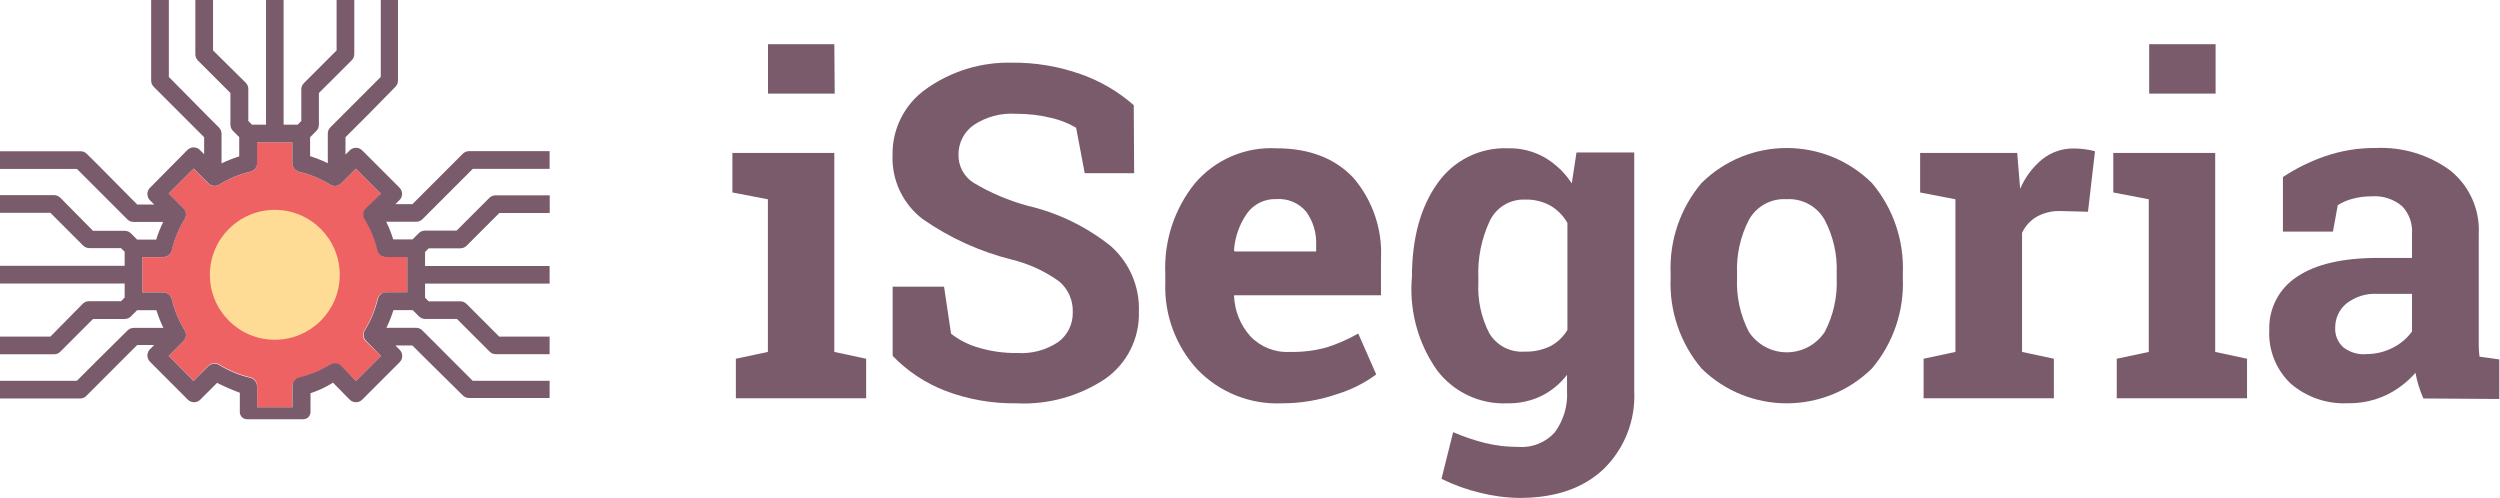
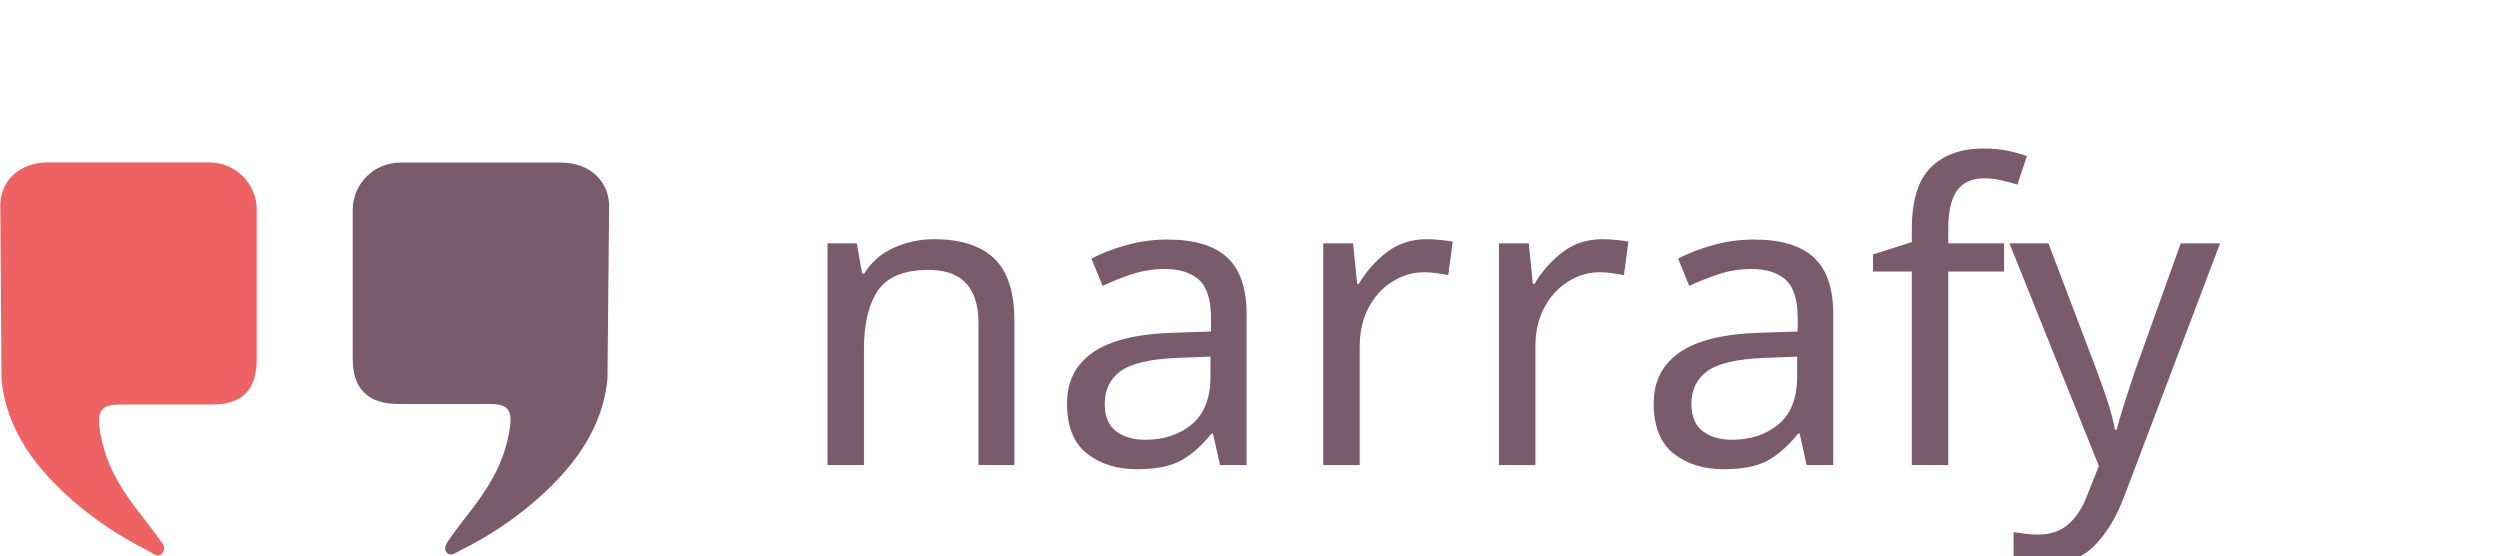
- <svg xmlns="http://www.w3.org/2000/svg" viewBox="0 0 252.9 50.37">
+ <svg xmlns="http://www.w3.org/2000/svg" viewBox="0 0 217.54 48.31">
  <defs>
-     <style>.cls-1{fill:#ef6263;}.cls-2{fill:#7a5b6b;}.cls-3{fill:#ffdc95;}</style>
+     <style>.cls-1{fill:#ef6263;}.cls-2,.cls-3{fill:#7a5b6b;}.cls-3{font-size:36px;font-family:ArialRoundedMTBold, Arial Rounded MT Bold;}.cls-4{letter-spacing:-0.01em;}.cls-5{letter-spacing:-0.02em;}</style>
  </defs>
  <g id="Layer_2" data-name="Layer 2">
    <g id="Layer_1-2" data-name="Layer 1">
-       <path class="cls-1" d="M38.22,25.33a10.68,10.68,0,0,0-1.3-3.14.89.89,0,0,1,.13-1.1l1.49-1.49L36,17.06l-1.49,1.49a.89.89,0,0,1-1.1.13,10.64,10.64,0,0,0-3.14-1.3.89.89,0,0,1-.69-.87V14.4H26v2.11a.89.89,0,0,1-.69.87,10.63,10.63,0,0,0-3.14,1.3.89.89,0,0,1-1.1-.13l-1.49-1.49-2.53,2.53,1.49,1.49a.89.89,0,0,1,.13,1.1,10.68,10.68,0,0,0-1.3,3.14.89.89,0,0,1-.87.69H14.4v3.57h2.11a.89.89,0,0,1,.87.69,10.68,10.68,0,0,0,1.3,3.14.89.89,0,0,1-.13,1.1L17.06,36l2.53,2.53L21.08,37a.89.89,0,0,1,1.1-.13,10.64,10.64,0,0,0,3.14,1.3.89.89,0,0,1,.69.87V41.2h3.57V39.09a.89.89,0,0,1,.69-.87,10.63,10.63,0,0,0,3.14-1.3.89.89,0,0,1,1.1.13L36,38.54,38.54,36,37,34.52a.89.89,0,0,1-.13-1.1,10.68,10.68,0,0,0,1.3-3.14.89.89,0,0,1,.87-.69H41.2V26H39.09A.89.89,0,0,1,38.22,25.33Z" />
-       <path class="cls-2" d="M42.73,22.18l.19-.19,4.91-4.91H55.6V15.29H47.45a.89.89,0,0,0-.63.26l-3.91,3.91-1.19,1.19H40l.43-.43a.86.86,0,0,0,.15-.2A.9.9,0,0,0,40.43,19l-3.79-3.79a.89.89,0,0,0-1.26,0l-.43.43V13.88l2.25-2.25L40,8.78a.89.89,0,0,0,.26-.63V0H38.52V7.78l-3.85,3.85-1.25,1.25a.89.89,0,0,0-.26.63v3a12.52,12.52,0,0,0-1.79-.71V13.88l.63-.63a.89.89,0,0,0,.26-.63V9.41L35.58,6.1a.89.89,0,0,0,.26-.63V0H34.05V5.1L30.74,8.41a.89.89,0,0,0-.26.63v3.2l-.37.37H28.69V0H26.91V12.61H25.49l-.37-.37V9a.89.89,0,0,0-.26-.63L21.55,5.1V0H19.76V5.47A.89.89,0,0,0,20,6.1l3.31,3.31v3.2a.89.89,0,0,0,.26.63l.63.63v1.95a12.43,12.43,0,0,0-1.79.71v-3a.89.89,0,0,0-.26-.63l-1.25-1.25L17.08,7.78V0H15.29V8.15a.89.89,0,0,0,.26.63l2.85,2.85,2.25,2.25V15.6l-.43-.43a.89.89,0,0,0-1.26,0L15.17,19a.86.86,0,0,0-.15.2.9.9,0,0,0,.15,1.06l.43.43H13.88L9.95,16.72,8.78,15.56a.89.89,0,0,0-.63-.26H0v1.79H7.78l2.17,2.17,2.93,2.93a.89.89,0,0,0,.63.26h3a12.52,12.52,0,0,0-.71,1.79H13.88l-.63-.63a.89.89,0,0,0-.63-.26H9.41L6.1,20a.89.89,0,0,0-.63-.26H0v1.79H5.1l3.31,3.31a.89.89,0,0,0,.63.26h3.2l.37.37v1.42H0v1.79H12.61v1.42l-.37.37H9a.89.89,0,0,0-.63.26L5.1,34.05H0v1.79H5.47a.89.89,0,0,0,.63-.26l3.31-3.31h3.2a.89.89,0,0,0,.63-.26l.63-.63h1.95a12.53,12.53,0,0,0,.71,1.79h-3a.89.89,0,0,0-.63.26L9.95,36.35,7.78,38.52H0v1.79H8.15A.89.89,0,0,0,8.78,40l1.17-1.17,3.93-3.93H15.6l-.43.43a.86.86,0,0,0-.15.2.9.9,0,0,0,.15,1.06L19,40.43a.89.89,0,0,0,1.26,0l.43-.43,1.27-1.27a21.74,21.74,0,0,0,2.3,1v1.95a.73.73,0,0,0,.73.73h5.69a.73.73,0,0,0,.73-.73V39.78a10.61,10.61,0,0,0,2.28-1.07L34.95,40l.43.43a.89.89,0,0,0,1.26,0l3.79-3.79a.86.86,0,0,0,.15-.2.9.9,0,0,0-.15-1.06L40,34.95h1.72l1.19,1.19L46.82,40a.89.89,0,0,0,.63.26H55.6V38.52H47.82l-4.91-4.91-.19-.19a.89.89,0,0,0-.63-.26h-3a12.53,12.53,0,0,0,.71-1.79h1.95l.63.63a.89.89,0,0,0,.56.26h3.28l3.31,3.31a.89.89,0,0,0,.63.26H55.6V34.05H50.5l-3.31-3.31a.89.89,0,0,0-.63-.26h-3.2L43,30.11V28.69H55.6V26.91H43V25.49l.37-.37h3.2a.89.89,0,0,0,.63-.26l3.31-3.31h5.1V19.76H50.13a.89.89,0,0,0-.63.26l-3.31,3.31H42.92a.89.89,0,0,0-.56.26l-.63.63H39.78a12.52,12.52,0,0,0-.71-1.79h3A.89.89,0,0,0,42.73,22.18ZM39.09,26H41.2v3.57H39.09a.89.89,0,0,0-.87.69,10.69,10.69,0,0,1-1.3,3.14.89.89,0,0,0,.13,1.1L38.54,36,36,38.54,34.52,37a.89.89,0,0,0-1.1-.13,10.62,10.62,0,0,1-3.14,1.3.89.89,0,0,0-.69.87V41.2H26V39.09a.89.89,0,0,0-.69-.87,10.63,10.63,0,0,1-3.14-1.3.89.89,0,0,0-1.1.13l-1.49,1.49L17.06,36l1.49-1.49a.89.89,0,0,0,.13-1.1,10.68,10.68,0,0,1-1.3-3.14.89.89,0,0,0-.87-.69H14.4V26h2.11a.89.89,0,0,0,.87-.69,10.68,10.68,0,0,1,1.3-3.14.89.89,0,0,0-.13-1.1l-1.49-1.49,2.53-2.53,1.49,1.49a.89.89,0,0,0,1.1.13,10.62,10.62,0,0,1,3.14-1.3.89.89,0,0,0,.69-.87V14.4h3.57v2.11a.89.89,0,0,0,.69.87,10.63,10.63,0,0,1,3.14,1.3.89.89,0,0,0,1.1-.13L36,17.06l2.53,2.53L37,21.08a.89.89,0,0,0-.13,1.1,10.68,10.68,0,0,1,1.3,3.14A.89.89,0,0,0,39.09,26Z" />
-       <path class="cls-2" d="M74.44,36.29l3.24-.69V20.16l-3.59-.69v-4H84.4V35.6l3.22.69v4H74.44Zm10-26.82H77.69v-5H84.4Z" />
-       <path class="cls-2" d="M114.73,17.52h-5l-.87-4.6a8.9,8.9,0,0,0-2.55-1,14.85,14.85,0,0,0-3.57-.41,6.86,6.86,0,0,0-4.27,1.16,3.62,3.62,0,0,0-1.51,3A3.28,3.28,0,0,0,98.5,18.5a21.79,21.79,0,0,0,5.44,2.31,21.22,21.22,0,0,1,8.41,4.07,8.44,8.44,0,0,1,2.86,6.65,8,8,0,0,1-3.4,6.79,14.87,14.87,0,0,1-9,2.48,19.46,19.46,0,0,1-7.19-1.27A14.81,14.81,0,0,1,90.3,36V29h5.2l.71,4.76A8.14,8.14,0,0,0,99,35.17a13,13,0,0,0,3.88.54,6.7,6.7,0,0,0,4.2-1.13,3.63,3.63,0,0,0,1.44-3,3.89,3.89,0,0,0-1.37-3.11,13.85,13.85,0,0,0-4.8-2.21,27.31,27.31,0,0,1-9-4.09,7.76,7.76,0,0,1-3.06-6.49A8,8,0,0,1,93.68,9a14.38,14.38,0,0,1,8.67-2.66,20.17,20.17,0,0,1,7,1.17,16.25,16.25,0,0,1,5.34,3.13Z" />
-       <path class="cls-2" d="M129.7,40.8a11.21,11.21,0,0,1-8.6-3.45,12.34,12.34,0,0,1-3.22-8.76v-.92a13.62,13.62,0,0,1,3-9.13A10.12,10.12,0,0,1,129.1,15q5,0,7.82,3a11.68,11.68,0,0,1,2.78,8.21v3.66H124.84l0,.14a6.5,6.5,0,0,0,1.64,4,5.13,5.13,0,0,0,4,1.59,12.92,12.92,0,0,0,3.7-.45,17,17,0,0,0,3.22-1.41l1.82,4.14a13.22,13.22,0,0,1-4,2A17,17,0,0,1,129.7,40.8Zm-.6-20.66a3.5,3.5,0,0,0-2.94,1.43,7.43,7.43,0,0,0-1.33,3.75l.07.12h8.24v-.6a5.39,5.39,0,0,0-1-3.42A3.61,3.61,0,0,0,129.1,20.14Z" />
-       <path class="cls-2" d="M142.83,28.08q0-5.89,2.56-9.5A8.31,8.31,0,0,1,152.58,15a7.14,7.14,0,0,1,3.68.93A8.22,8.22,0,0,1,159,18.55l.48-3.13h5.84V39.58a10.31,10.31,0,0,1-3.09,7.86q-3.09,2.93-8.5,2.93a16.87,16.87,0,0,1-4-.52,18.59,18.59,0,0,1-3.91-1.41L147,43.72a21.27,21.27,0,0,0,3.22,1.09,14,14,0,0,0,3.4.4,4.47,4.47,0,0,0,3.68-1.5,6.41,6.41,0,0,0,1.22-4.16V37.92a7.51,7.51,0,0,1-2.6,2.14,7.66,7.66,0,0,1-3.43.74,8.47,8.47,0,0,1-7.14-3.37,14.26,14.26,0,0,1-2.56-8.87Zm6.72.48a10.14,10.14,0,0,0,1.1,5.14,3.84,3.84,0,0,0,3.59,1.87,5.54,5.54,0,0,0,2.61-.56,4.31,4.31,0,0,0,1.71-1.64V22.56a4.63,4.63,0,0,0-1.71-1.75,5,5,0,0,0-2.56-.62,3.79,3.79,0,0,0-3.6,2.19,12.35,12.35,0,0,0-1.14,5.7Z" />
-       <path class="cls-2" d="M169,27.64a13.33,13.33,0,0,1,3.12-9.12,12.26,12.26,0,0,1,17.25,0,13.32,13.32,0,0,1,3.12,9.13v.48a13.31,13.31,0,0,1-3.12,9.14,12.3,12.3,0,0,1-17.25,0A13.31,13.31,0,0,1,169,28.12Zm6.72.48a10.83,10.83,0,0,0,1.2,5.46,4.6,4.6,0,0,0,7.67,0,10.76,10.76,0,0,0,1.21-5.45v-.48a10.65,10.65,0,0,0-1.22-5.41,4.12,4.12,0,0,0-3.84-2.09,4.07,4.07,0,0,0-3.82,2.09,10.81,10.81,0,0,0-1.2,5.41Z" />
-       <path class="cls-2" d="M194.59,36.29l3.22-.69V20.16l-3.57-.69v-4h9.82l.3,3.63a7.83,7.83,0,0,1,2.25-3,5,5,0,0,1,3.2-1.08,8.22,8.22,0,0,1,1.12.08,6.84,6.84,0,0,1,1,.2l-.71,6.12-2.76-.07a4.7,4.7,0,0,0-2.44.58,3.72,3.72,0,0,0-1.47,1.63V35.6l3.22.69v4H194.59Z" />
-       <path class="cls-2" d="M214.13,36.29l3.24-.69V20.16l-3.59-.69v-4h10.31V35.6l3.22.69v4H214.13Zm10-26.82h-6.72v-5h6.72Z" />
-       <path class="cls-2" d="M245.15,40.31a12.15,12.15,0,0,1-.48-1.28,10.07,10.07,0,0,1-.32-1.32,9.24,9.24,0,0,1-2.91,2.23,8.7,8.7,0,0,1-3.92.85,8.22,8.22,0,0,1-5.81-2,7,7,0,0,1-2.15-5.42A6.16,6.16,0,0,1,232.36,28q2.81-1.91,8.24-1.91H244V23.64a3.67,3.67,0,0,0-1-2.78,4.27,4.27,0,0,0-3.06-1,7.25,7.25,0,0,0-2,.26,5.36,5.36,0,0,0-1.45.63L236,23.43h-5.06l0-5.52a18.85,18.85,0,0,1,4.22-2.09,15.31,15.31,0,0,1,5.19-.85,11.81,11.81,0,0,1,7.51,2.27,7.72,7.72,0,0,1,2.89,6.45V34q0,.58,0,1.08a7.69,7.69,0,0,0,.08,1l2,.28v4Zm-5.82-4.49a5.82,5.82,0,0,0,2.76-.66A5.33,5.33,0,0,0,244,33.53v-3.8h-3.43a4.68,4.68,0,0,0-3.24,1,3.13,3.13,0,0,0-1.1,2.4,2.49,2.49,0,0,0,.82,2A3.33,3.33,0,0,0,239.33,35.83Z" />
-       <circle class="cls-3" cx="27.8" cy="27.8" r="6.57" />
+       <path class="cls-1" d="M18.15,14.13c-4.68,0-9.35,0-14,0-2.42,0-4.27,1.62-4.12,4.06L.13,33c.43,4.49,3.07,7.84,6.36,10.7a30.94,30.94,0,0,0,6.42,4.23c.38.19.84.69,1.23.19s-.06-.89-.32-1.26c-1.13-1.62-2.48-3.08-3.46-4.81a12.75,12.75,0,0,1-1.71-4.85c-.17-1.54.25-2,1.79-2,2.65,0,5.31,0,8,0s3.89-1.33,3.9-3.91l0-13A4.13,4.13,0,0,0,18.15,14.13Z" />
+       <path class="cls-2" d="M48.86,14.15c-4.68,0-9.35,0-14,0a4.13,4.13,0,0,0-4.17,4.09l0,13c0,2.58,1.33,3.89,3.9,3.91s5.31,0,8,0c1.54,0,2,.47,1.79,2A12.75,12.75,0,0,1,42.64,42c-1,1.73-2.33,3.19-3.46,4.81-.26.37-.64.85-.32,1.26s.85,0,1.22-.19a30.94,30.94,0,0,0,6.42-4.23c3.29-2.86,5.93-6.21,6.36-10.7L53,18.21C53.13,15.77,51.28,14.15,48.86,14.15Z" />
+       <text />
+       <text />
+       <text class="cls-3" transform="translate(68.94 40.47)">na<tspan class="cls-4" x="43.14" y="0">r</tspan>
+         <tspan class="cls-5" x="58.43" y="0">r</tspan>
+         <tspan x="73.3" y="0">afy</tspan>
+       </text>
    </g>
  </g>
</svg>
